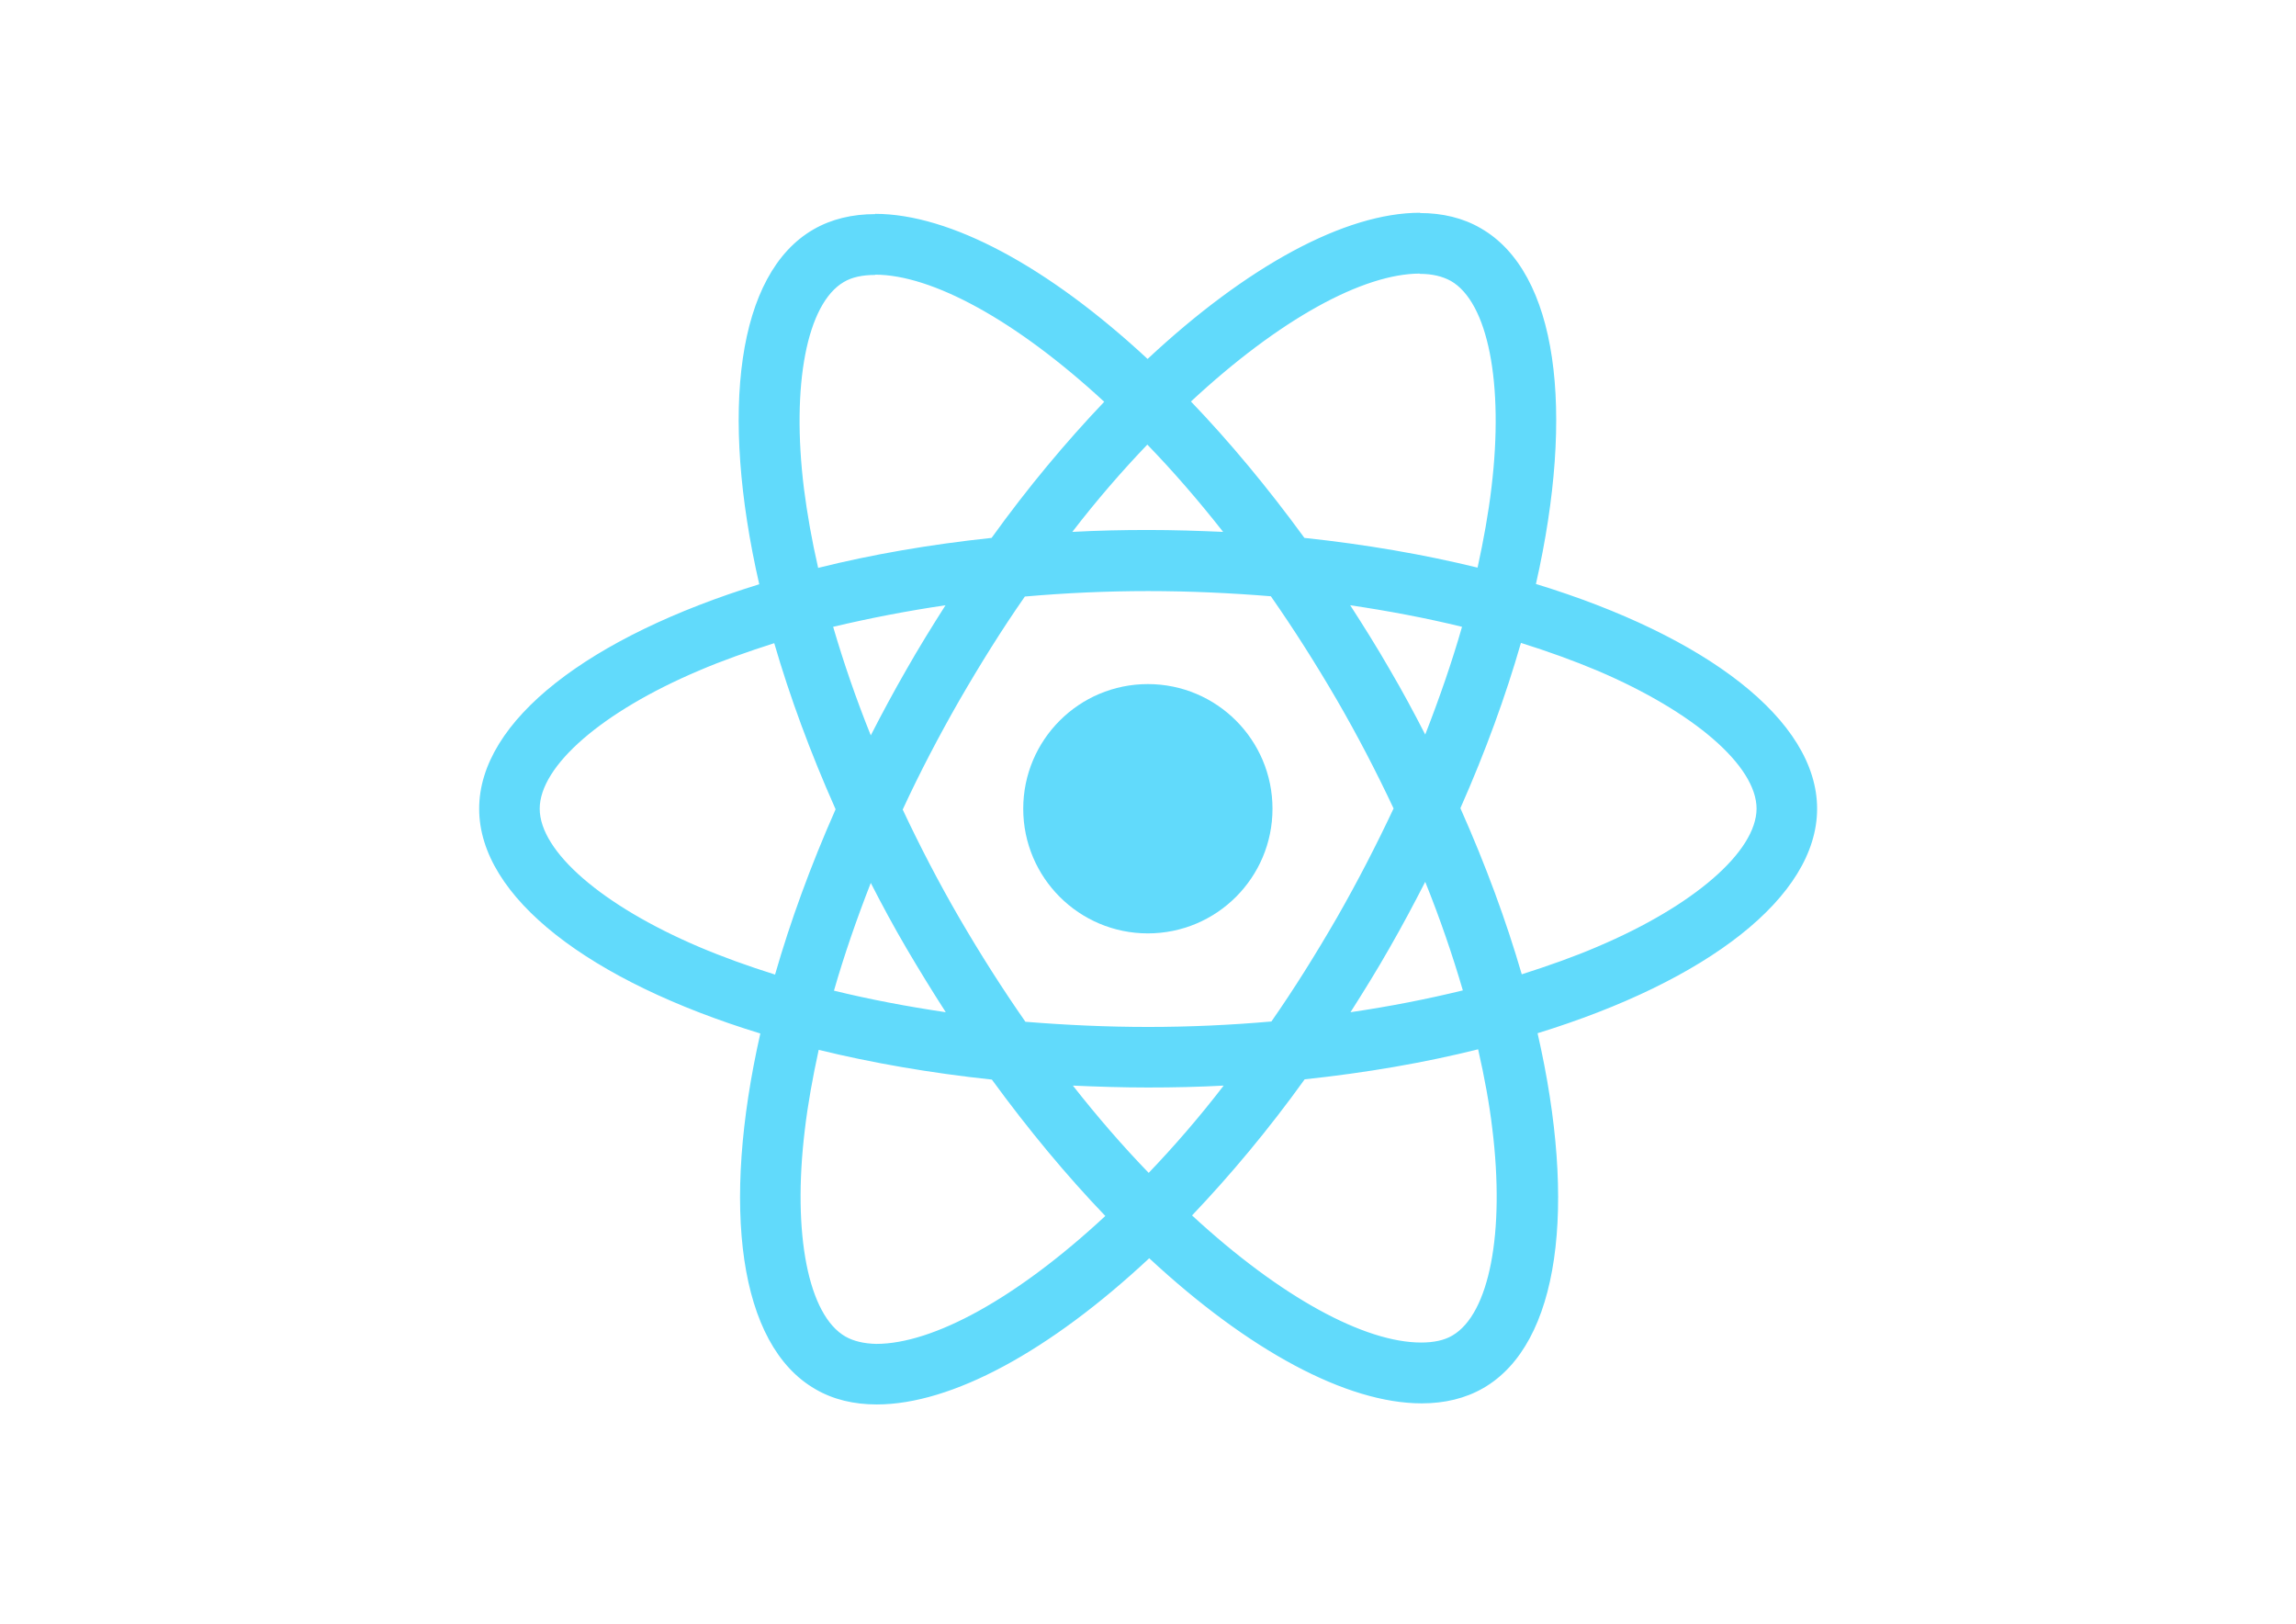
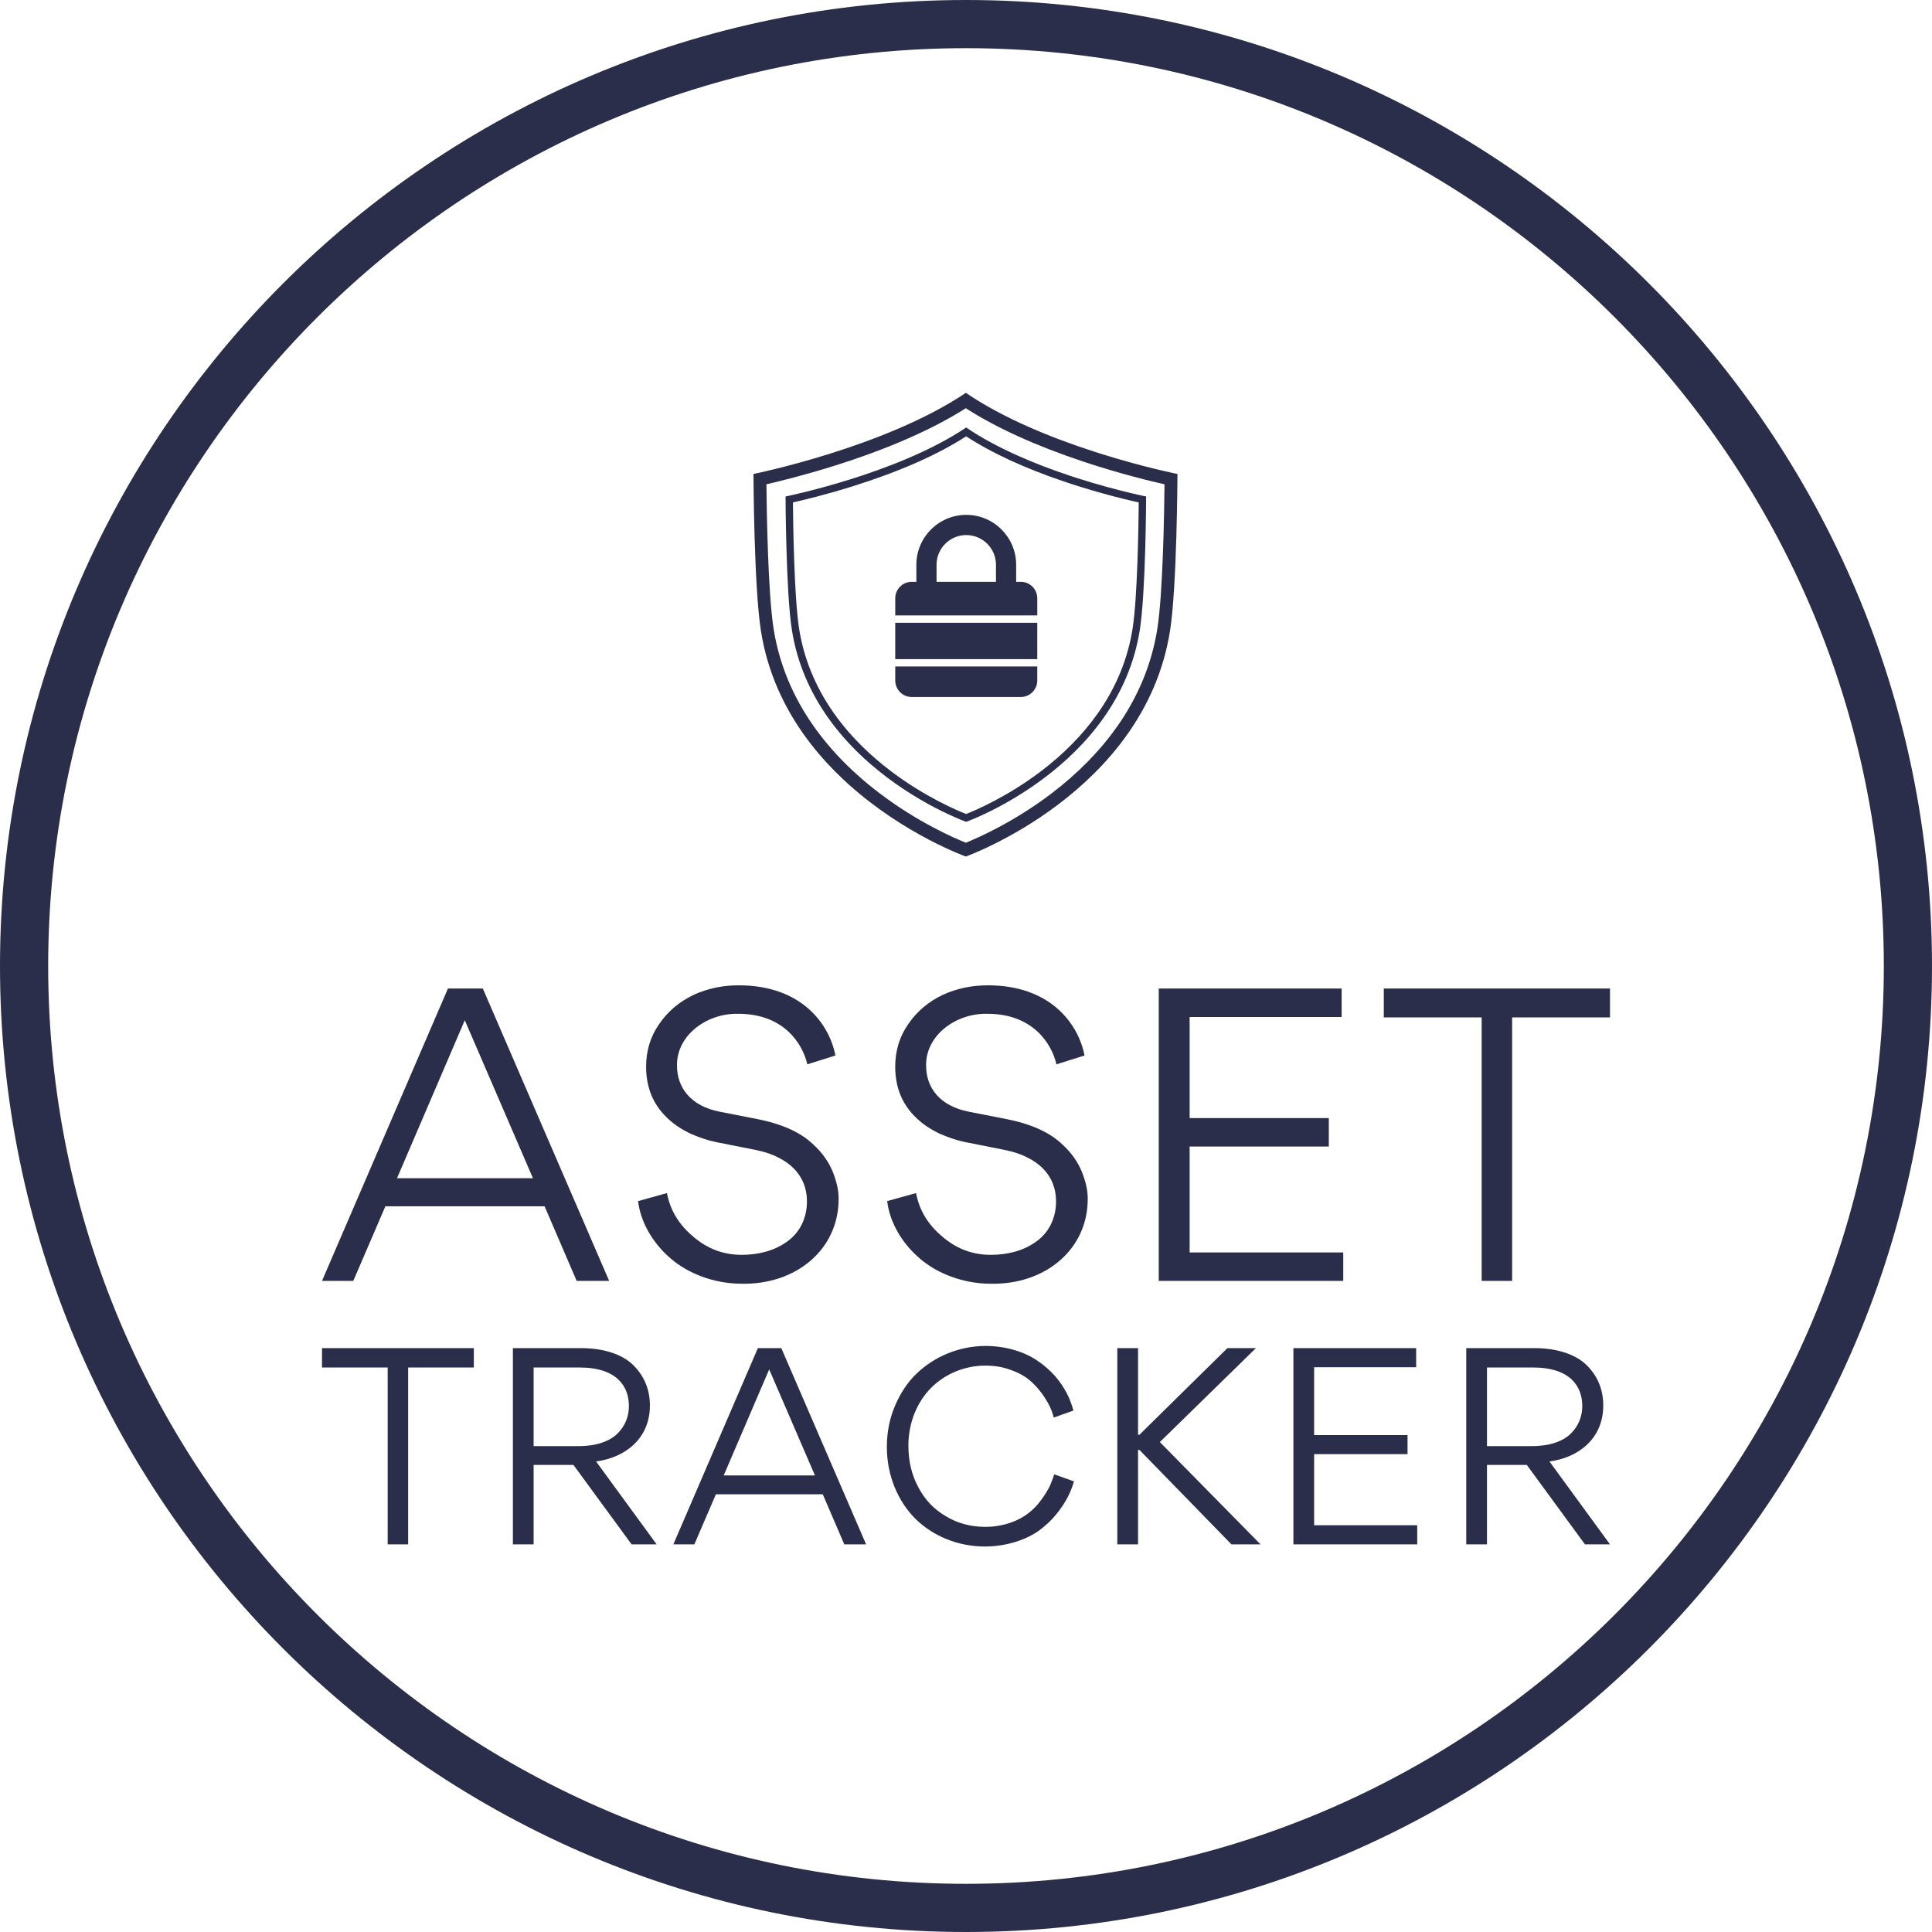
- <svg xmlns="http://www.w3.org/2000/svg" viewBox="0 0 841.9 595.3">
-   <g fill="#61DAFB">
-     <path d="M666.3 296.5c0-32.5-40.7-63.3-103.1-82.4 14.4-63.6 8-114.2-20.2-130.4-6.5-3.8-14.1-5.6-22.4-5.6v22.3c4.6 0 8.3.9 11.4 2.6 13.6 7.8 19.5 37.5 14.9 75.7-1.1 9.4-2.9 19.3-5.1 29.4-19.6-4.8-41-8.5-63.5-10.9-13.5-18.5-27.5-35.3-41.6-50 32.6-30.3 63.2-46.9 84-46.9V78c-27.5 0-63.5 19.6-99.9 53.6-36.4-33.8-72.4-53.2-99.9-53.2v22.3c20.7 0 51.4 16.5 84 46.6-14 14.7-28 31.4-41.3 49.9-22.6 2.4-44 6.1-63.6 11-2.3-10-4-19.7-5.2-29-4.7-38.2 1.1-67.9 14.6-75.8 3-1.8 6.9-2.6 11.5-2.6V78.5c-8.4 0-16 1.8-22.6 5.6-28.1 16.2-34.4 66.7-19.9 130.1-62.2 19.2-102.7 49.9-102.7 82.3 0 32.5 40.7 63.3 103.1 82.4-14.4 63.6-8 114.2 20.2 130.4 6.5 3.8 14.1 5.6 22.5 5.6 27.5 0 63.5-19.6 99.9-53.6 36.4 33.8 72.4 53.2 99.9 53.2 8.4 0 16-1.8 22.6-5.6 28.1-16.2 34.4-66.7 19.9-130.1 62-19.1 102.5-49.9 102.5-82.3zm-130.2-66.7c-3.7 12.9-8.3 26.2-13.5 39.5-4.1-8-8.4-16-13.1-24-4.6-8-9.5-15.8-14.4-23.4 14.2 2.1 27.9 4.7 41 7.9zm-45.8 106.5c-7.8 13.5-15.8 26.3-24.1 38.2-14.9 1.3-30 2-45.2 2-15.1 0-30.2-.7-45-1.9-8.3-11.9-16.4-24.6-24.2-38-7.6-13.1-14.5-26.4-20.8-39.8 6.2-13.4 13.2-26.8 20.7-39.9 7.8-13.5 15.8-26.3 24.1-38.2 14.9-1.3 30-2 45.2-2 15.1 0 30.2.7 45 1.9 8.3 11.9 16.4 24.6 24.2 38 7.6 13.1 14.5 26.4 20.8 39.8-6.3 13.4-13.2 26.8-20.7 39.9zm32.3-13c5.4 13.4 10 26.8 13.8 39.8-13.1 3.2-26.9 5.9-41.2 8 4.9-7.7 9.8-15.6 14.4-23.7 4.6-8 8.9-16.1 13-24.1zM421.2 430c-9.3-9.6-18.6-20.3-27.8-32 9 .4 18.2.7 27.5.7 9.4 0 18.7-.2 27.8-.7-9 11.7-18.3 22.4-27.5 32zm-74.4-58.9c-14.2-2.1-27.9-4.7-41-7.9 3.7-12.9 8.3-26.2 13.5-39.5 4.1 8 8.4 16 13.1 24 4.7 8 9.5 15.8 14.4 23.4zM420.7 163c9.3 9.6 18.6 20.3 27.8 32-9-.4-18.2-.7-27.5-.7-9.4 0-18.7.2-27.8.7 9-11.7 18.3-22.4 27.5-32zm-74 58.9c-4.9 7.7-9.8 15.6-14.4 23.7-4.6 8-8.9 16-13 24-5.4-13.4-10-26.8-13.8-39.8 13.1-3.1 26.9-5.8 41.2-7.9zm-90.5 125.2c-35.4-15.1-58.3-34.9-58.3-50.6 0-15.7 22.9-35.6 58.3-50.6 8.6-3.7 18-7 27.7-10.1 5.7 19.6 13.2 40 22.5 60.9-9.2 20.8-16.6 41.1-22.2 60.6-9.9-3.1-19.3-6.5-28-10.2zM310 490c-13.6-7.8-19.5-37.5-14.9-75.7 1.1-9.4 2.9-19.3 5.1-29.4 19.6 4.8 41 8.5 63.5 10.9 13.5 18.5 27.5 35.3 41.6 50-32.6 30.3-63.2 46.9-84 46.9-4.5-.1-8.3-1-11.3-2.7zm237.2-76.2c4.7 38.2-1.1 67.9-14.6 75.8-3 1.8-6.9 2.6-11.5 2.6-20.7 0-51.4-16.5-84-46.6 14-14.7 28-31.4 41.3-49.9 22.6-2.4 44-6.1 63.6-11 2.3 10.1 4.1 19.8 5.2 29.1zm38.5-66.7c-8.6 3.7-18 7-27.7 10.1-5.7-19.6-13.2-40-22.5-60.9 9.2-20.8 16.6-41.1 22.2-60.6 9.9 3.1 19.3 6.5 28.1 10.2 35.4 15.1 58.3 34.9 58.3 50.6-.1 15.7-23 35.6-58.4 50.6zM320.8 78.4z" />
-     <circle cx="420.9" cy="296.5" r="45.7" />
-     <path d="M520.5 78.1z" />
+ <svg xmlns="http://www.w3.org/2000/svg" viewBox="0 0 300 300" height="300" width="300" style="width: 300px; height: 300px; position: absolute; top: 50%; left: 50%; transform: translate(-50%, -50%) scale(0.56); z-index: 0; cursor: pointer;">
+   <defs id="SvgjsDefs1020" />
+   <g id="SvgjsG1021" featurekey="rootContainer" transform="matrix(1.4962,0,0,1.4962,0,0)" fill="#2b2e4a">
+     <path d="M100.254 0C44.974 0 0 44.974 0 100.254s44.974 100.254 100.254 100.254c55.28 0 100.254-44.974 100.254-100.254S155.534 0 100.254 0zm0 195.508C47.731 195.508 5 152.777 5 100.254S47.731 5 100.254 5s95.254 42.73 95.254 95.254-42.731 95.254-95.254 95.254z" />
+   </g>
+   <g id="SvgjsG1022" featurekey="symbolFeature-0" transform="matrix(0.7251997,0,0,0.7251997,113.6568,61)" fill="#2b2e4a">
+     <g>
+       <path d="M92.115,16.646c-0.541-0.127-1.14-0.271-1.793-0.431c-2.88-0.708-6.786-1.746-11.191-3.126   c-0.555-0.174-1.117-0.353-1.687-0.538C68.639,9.696,58.204,5.539,50.082,0C32.712,11.713,4.61,17.369,4.61,17.369   S4.694,41.41,6.201,50.951c1.435,9.08,5.127,16.719,9.795,23.048c0.315,0.428,0.635,0.851,0.959,1.266   c2.141,2.748,4.459,5.235,6.841,7.476c0.385,0.362,0.77,0.719,1.158,1.066c12,10.809,25.127,15.476,25.127,15.476   S88.322,85.631,93.8,50.951c1.508-9.542,1.591-33.582,1.591-33.582S94.183,17.129,92.115,16.646z M91.083,50.521   c-1.179,7.459-4.077,14.507-8.617,20.946c-3.669,5.206-8.416,10.037-14.109,14.362c-8.006,6.08-15.686,9.453-18.276,10.501   c-2.603-1.046-10.315-4.421-18.357-10.504c-1.691-1.279-3.297-2.605-4.819-3.97c-0.393-0.351-0.78-0.705-1.161-1.062   c-2.541-2.384-4.821-4.888-6.827-7.493c-0.324-0.421-0.639-0.846-0.95-1.272c-0.136-0.188-0.275-0.375-0.409-0.565   c-4.555-6.438-7.461-13.484-8.64-20.942c-1.192-7.55-1.475-24.8-1.539-30.941c2.809-0.643,8.027-1.923,14.274-3.878   c11.615-3.635,21.164-7.805,28.42-12.41c6.583,4.224,15.037,8.063,25.191,11.439c0.552,0.184,1.112,0.366,1.675,0.547   c0.493,0.158,0.988,0.317,1.489,0.473c3.657,1.144,6.957,2.05,9.625,2.732c0.63,0.161,1.224,0.309,1.778,0.446   c1.088,0.266,2.027,0.485,2.79,0.657C92.558,25.735,92.275,42.975,91.083,50.521z" />
+       <path d="M85.14,21.398c-2.679-0.644-6.66-1.682-11.187-3.131c-0.552-0.176-1.11-0.359-1.676-0.548   C65.041,15.306,56.71,11.894,50.15,7.421c-14.773,9.961-38.673,14.772-38.673,14.772s0.07,20.447,1.353,28.561   c1.154,7.306,4.026,13.513,7.693,18.719c0.307,0.437,0.62,0.864,0.937,1.286c2.106,2.798,4.434,5.29,6.827,7.493   c0.389,0.356,0.78,0.707,1.171,1.05C39.474,88.065,50.15,91.86,50.15,91.86s32.524-11.61,37.184-41.106   c1.282-8.114,1.352-28.561,1.352-28.561s-0.63-0.125-1.742-0.375C86.438,21.705,85.833,21.564,85.14,21.398z M87.105,23.466   c-0.042,4.588-0.261,20.3-1.325,27.043c-1.021,6.471-3.537,12.58-7.475,18.16c-3.172,4.495-7.271,8.664-12.185,12.39   c-7.185,5.449-14.056,8.362-15.973,9.12c-1.916-0.751-8.759-3.638-15.965-9.065c-1.256-0.947-2.46-1.923-3.61-2.925   c-0.398-0.349-0.788-0.699-1.172-1.052c-2.578-2.367-4.859-4.876-6.818-7.501c-0.229-0.307-0.455-0.614-0.675-0.925   c-0.087-0.123-0.169-0.247-0.255-0.368c-3.821-5.493-6.269-11.489-7.271-17.834c-1.066-6.745-1.283-22.464-1.325-27.047   c2.169-0.483,6.904-1.609,12.686-3.418c10.038-3.142,18.24-6.75,24.402-10.736c5.437,3.556,12.448,6.794,20.889,9.654   c0.55,0.187,1.106,0.371,1.669,0.554c0.588,0.191,1.183,0.382,1.785,0.57c3.673,1.148,6.919,2.015,9.348,2.615   c0.66,0.163,1.262,0.307,1.793,0.431C86.205,23.265,86.699,23.376,87.105,23.466z" />
+       <path d="M61.838,40.458h-0.983v-3.645c0-5.891-4.793-10.685-10.685-10.685c-5.891,0-10.684,4.793-10.684,10.685v3.645h-0.982   c-1.954,0-3.538,1.583-3.538,3.537v3.666h30.41v-3.666C65.375,42.042,63.79,40.458,61.838,40.458z M56.531,40.458H43.809v-3.645   c0-3.508,2.854-6.361,6.361-6.361c3.508,0,6.362,2.854,6.362,6.361V40.458z" />
+       <rect x="34.965" y="49.233" width="30.41" height="7.785" />
+       <path d="M34.965,61.589c0,1.954,1.584,3.538,3.538,3.538h23.335c1.952,0,3.537-1.584,3.537-3.538V58.59h-30.41V61.589z" />
+     </g>
+   </g>
+   <g id="SvgjsG1023" featurekey="nameFeature-0" transform="matrix(1.556953,0,0,1.556953,49.81317,136.6209)" fill="#2b2e4a">
+     <path d="M25.52 40 l-3.2 -7.44 l-15.88 0 l-3.2 7.44 l-3.12 0 l12.56 -29.16 l3.48 0 l12.6 29.16 l-3.24 0 z M21.16 29.76 l-6.8 -15.76 l-6.76 15.76 l13.56 0 z M41.964 40.28 c-2.76 0 -5.4 -1.04 -7.12 -2.56 c-1.8 -1.56 -2.96 -3.64 -3.2 -5.68 l2.88 -0.8 c0.32 1.72 1.2 3.16 2.64 4.36 c1.4 1.2 3 1.8 4.8 1.8 c1.68 0 3.24 -0.4 4.48 -1.28 c1.24 -0.84 2.04 -2.28 2.04 -4.04 c0 -2.04 -1.08 -3.36 -2.44 -4.16 c-0.96 -0.56 -1.8 -0.8 -2.76 -1 l-3.84 -0.76 c-0.8 -0.16 -1.64 -0.44 -2.56 -0.84 c-0.92 -0.44 -1.72 -0.96 -2.4 -1.64 c-1.36 -1.32 -2.04 -3 -2.04 -5.04 c0 -1.6 0.44 -3.04 1.32 -4.28 c0.88 -1.28 2 -2.2 3.4 -2.88 c1.4 -0.64 2.88 -0.96 4.52 -0.96 c6.28 0 9.04 3.88 9.64 7 l-2.8 0.88 c-0.48 -2.08 -2.36 -5.04 -6.88 -5.04 c-3.12 -0.08 -6.16 2.12 -6.12 5.16 c0 2.24 1.4 4.04 4.24 4.6 l3.68 0.72 c2.48 0.48 4.4 1.32 5.68 2.56 c0.88 0.8 1.52 1.72 1.92 2.68 c0.4 1 0.6 1.88 0.6 2.68 c0.04 5.12 -4.28 8.64 -9.68 8.52 z M66.808 40.28 c-2.76 0 -5.4 -1.04 -7.12 -2.56 c-1.8 -1.56 -2.96 -3.64 -3.2 -5.68 l2.88 -0.8 c0.32 1.72 1.2 3.16 2.64 4.36 c1.4 1.2 3 1.8 4.8 1.8 c1.68 0 3.24 -0.4 4.48 -1.28 c1.24 -0.84 2.04 -2.28 2.04 -4.04 c0 -2.04 -1.08 -3.36 -2.44 -4.16 c-0.96 -0.56 -1.8 -0.8 -2.76 -1 l-3.84 -0.76 c-0.8 -0.16 -1.64 -0.44 -2.56 -0.84 c-0.92 -0.44 -1.72 -0.96 -2.4 -1.64 c-1.36 -1.32 -2.04 -3 -2.04 -5.04 c0 -1.6 0.44 -3.04 1.32 -4.28 c0.88 -1.28 2 -2.2 3.4 -2.88 c1.4 -0.64 2.88 -0.96 4.52 -0.96 c6.28 0 9.04 3.88 9.64 7 l-2.8 0.88 c-0.48 -2.08 -2.36 -5.04 -6.88 -5.04 c-3.12 -0.08 -6.16 2.12 -6.12 5.16 c0 2.24 1.4 4.04 4.24 4.6 l3.68 0.72 c2.48 0.48 4.4 1.32 5.68 2.56 c0.88 0.8 1.52 1.72 1.92 2.68 c0.4 1 0.6 1.88 0.6 2.68 c0.04 5.12 -4.28 8.64 -9.68 8.52 z M83.572 40 l0 -29.16 l18.24 0 l0 2.84 l-15.16 0 l0 10.08 l13.88 0 l0 2.84 l-13.88 0 l0 10.56 l15.32 0 l0 2.84 l-18.4 0 z M118.816 13.72 l0 26.28 l-3.04 0 l0 -26.28 l-9.76 0 l0 -2.88 l22.56 0 l0 2.88 l-9.76 0 z" />
+   </g>
+   <g id="SvgjsG1024" featurekey="nameFeature-1" transform="matrix(1.045019,0,0,1.045019,49.16398,198.0064)" fill="#2b2e4a">
+     <path d="M13.6 13.72 l0 26.28 l-3.04 0 l0 -26.28 l-9.76 0 l0 -2.88 l22.56 0 l0 2.88 l-9.76 0 z M50.524 40 l-3.72 0 l-8.64 -11.8 l-5.92 0 l0 11.8 l-3.08 0 l0 -29.16 l10.12 0 c3.44 0 6.2 0.96 7.8 2.56 s2.44 3.6 2.44 5.96 c0 4.92 -3.68 7.76 -8 8.32 z M32.244 13.72 l0 11.68 l6.76 0 c2.56 0 4.56 -0.72 5.72 -1.88 c1.12 -1.12 1.68 -2.52 1.68 -4.08 c0 -2.88 -1.76 -5.72 -7.32 -5.72 l-6.84 0 z M78.408 40 l-3.2 -7.44 l-15.88 0 l-3.2 7.44 l-3.12 0 l12.56 -29.16 l3.48 0 l12.6 29.16 l-3.24 0 z M74.048 29.76 l-6.8 -15.76 l-6.76 15.76 l13.56 0 z M99.292 40.32 c-4 0 -7.72 -1.56 -10.32 -4.12 c-1.28 -1.28 -2.32 -2.84 -3.08 -4.68 c-0.76 -1.88 -1.16 -3.88 -1.16 -6 c0 -2.16 0.4 -4.2 1.2 -6.08 s1.84 -3.48 3.16 -4.76 c2.68 -2.6 6.4 -4.16 10.32 -4.16 c3.08 0 5.88 0.92 7.76 2.24 c0.96 0.64 1.8 1.4 2.56 2.24 c1.48 1.72 2.28 3.44 2.72 5.12 l-2.92 1.04 c-0.24 -0.96 -0.64 -2 -1.72 -3.52 c-0.56 -0.76 -1.16 -1.44 -1.88 -2.04 s-1.64 -1.12 -2.8 -1.52 c-1.16 -0.44 -2.4 -0.64 -3.8 -0.64 c-3.04 0 -5.96 1.24 -8 3.28 c-2.08 2.08 -3.4 5.16 -3.4 8.6 c0 2.28 0.48 4.36 1.48 6.2 c0.96 1.84 2.32 3.28 4.12 4.32 c1.72 1.04 3.68 1.56 5.84 1.56 c2.68 0 5 -0.92 6.4 -2.04 c0.72 -0.56 1.36 -1.2 1.92 -2 c0.56 -0.76 0.96 -1.44 1.24 -2 c0.24 -0.56 0.48 -1.16 0.68 -1.76 l2.92 1.04 c-0.44 1.56 -1.2 3.16 -2.68 4.96 c-0.72 0.88 -1.6 1.68 -2.52 2.36 c-1.92 1.36 -4.84 2.36 -8.04 2.36 z M122.056 40 l-3.08 0 l0 -29.16 l3.08 0 l0 12.88 l0.2 0 l13.08 -12.88 l4.24 0 l-14.28 13.96 l14.96 15.2 l-4.32 0 l-13.68 -14.04 l-0.2 0 l0 14.04 z M145.14 40 l0 -29.16 l18.24 0 l0 2.84 l-15.16 0 l0 10.08 l13.88 0 l0 2.84 l-13.88 0 l0 10.56 l15.32 0 l0 2.84 l-18.4 0 z M192.184 40 l-3.72 0 l-8.64 -11.8 l-5.92 0 l0 11.8 l-3.08 0 l0 -29.16 l10.12 0 c3.44 0 6.2 0.96 7.8 2.56 s2.44 3.6 2.44 5.96 c0 4.92 -3.68 7.76 -8 8.32 z M173.904 13.72 l0 11.68 l6.76 0 c2.56 0 4.56 -0.72 5.72 -1.88 c1.12 -1.12 1.68 -2.52 1.68 -4.08 c0 -2.88 -1.76 -5.72 -7.32 -5.72 l-6.84 0 z" />
  </g>
</svg>
